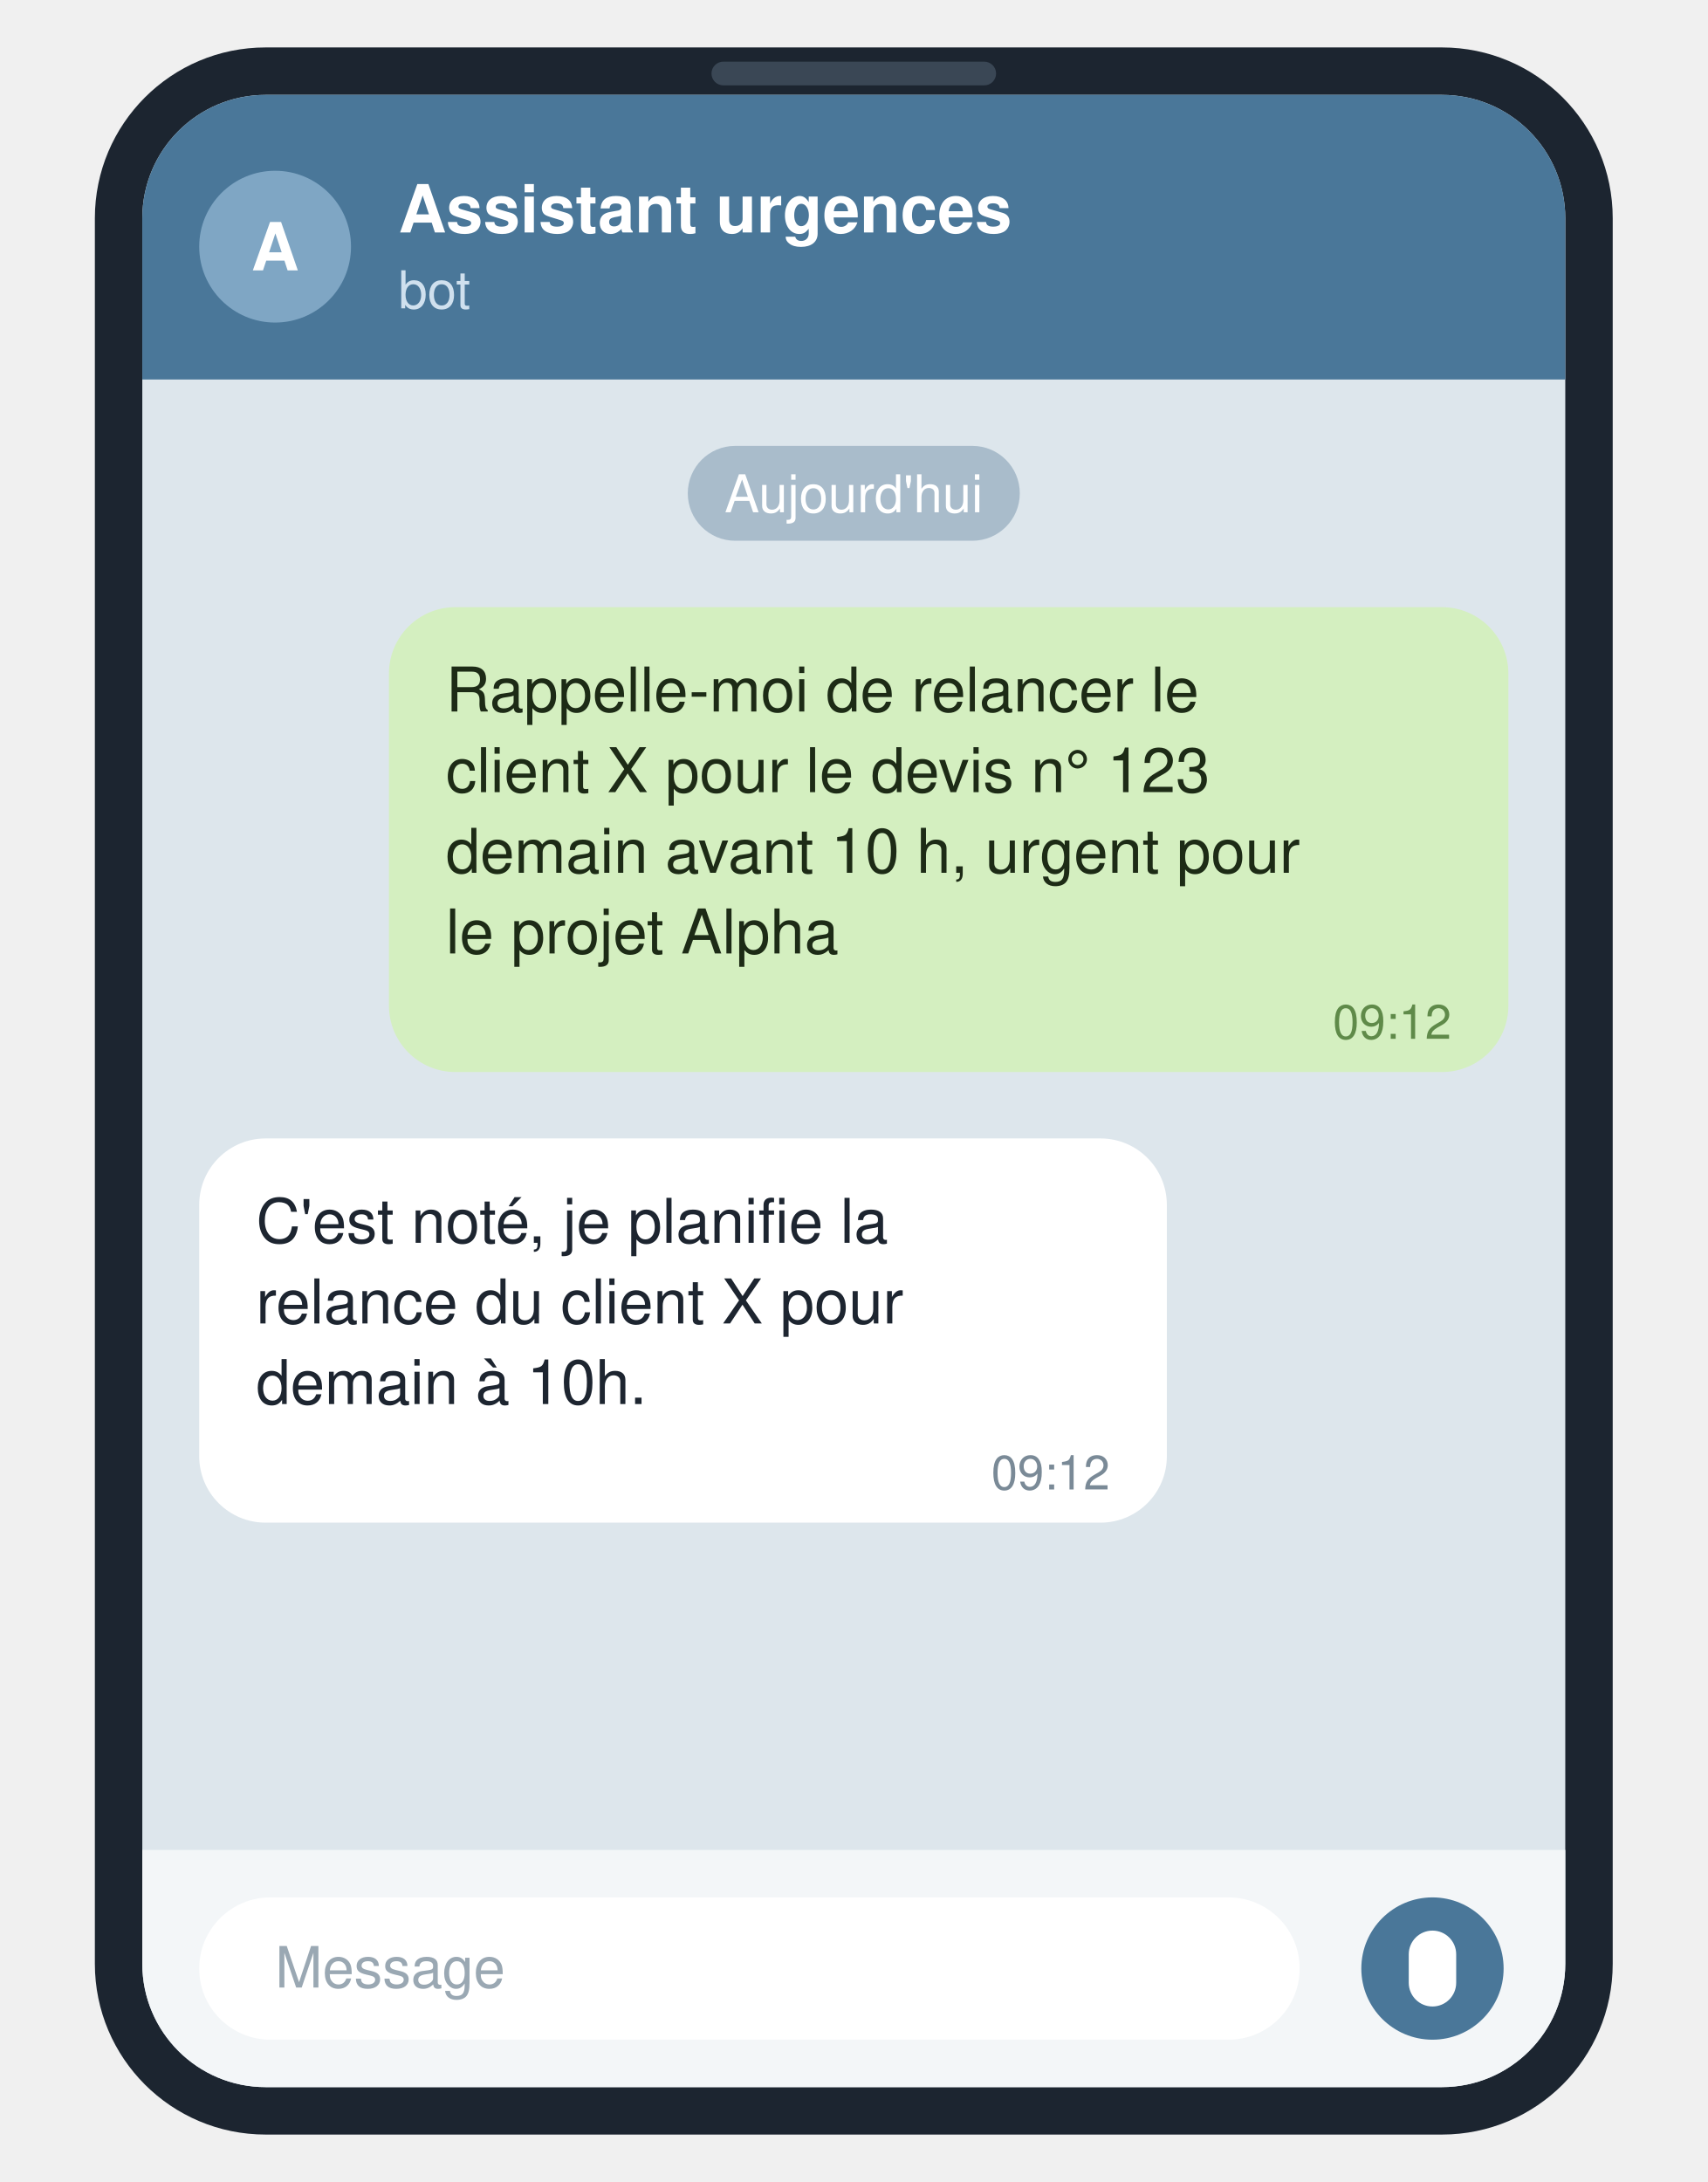
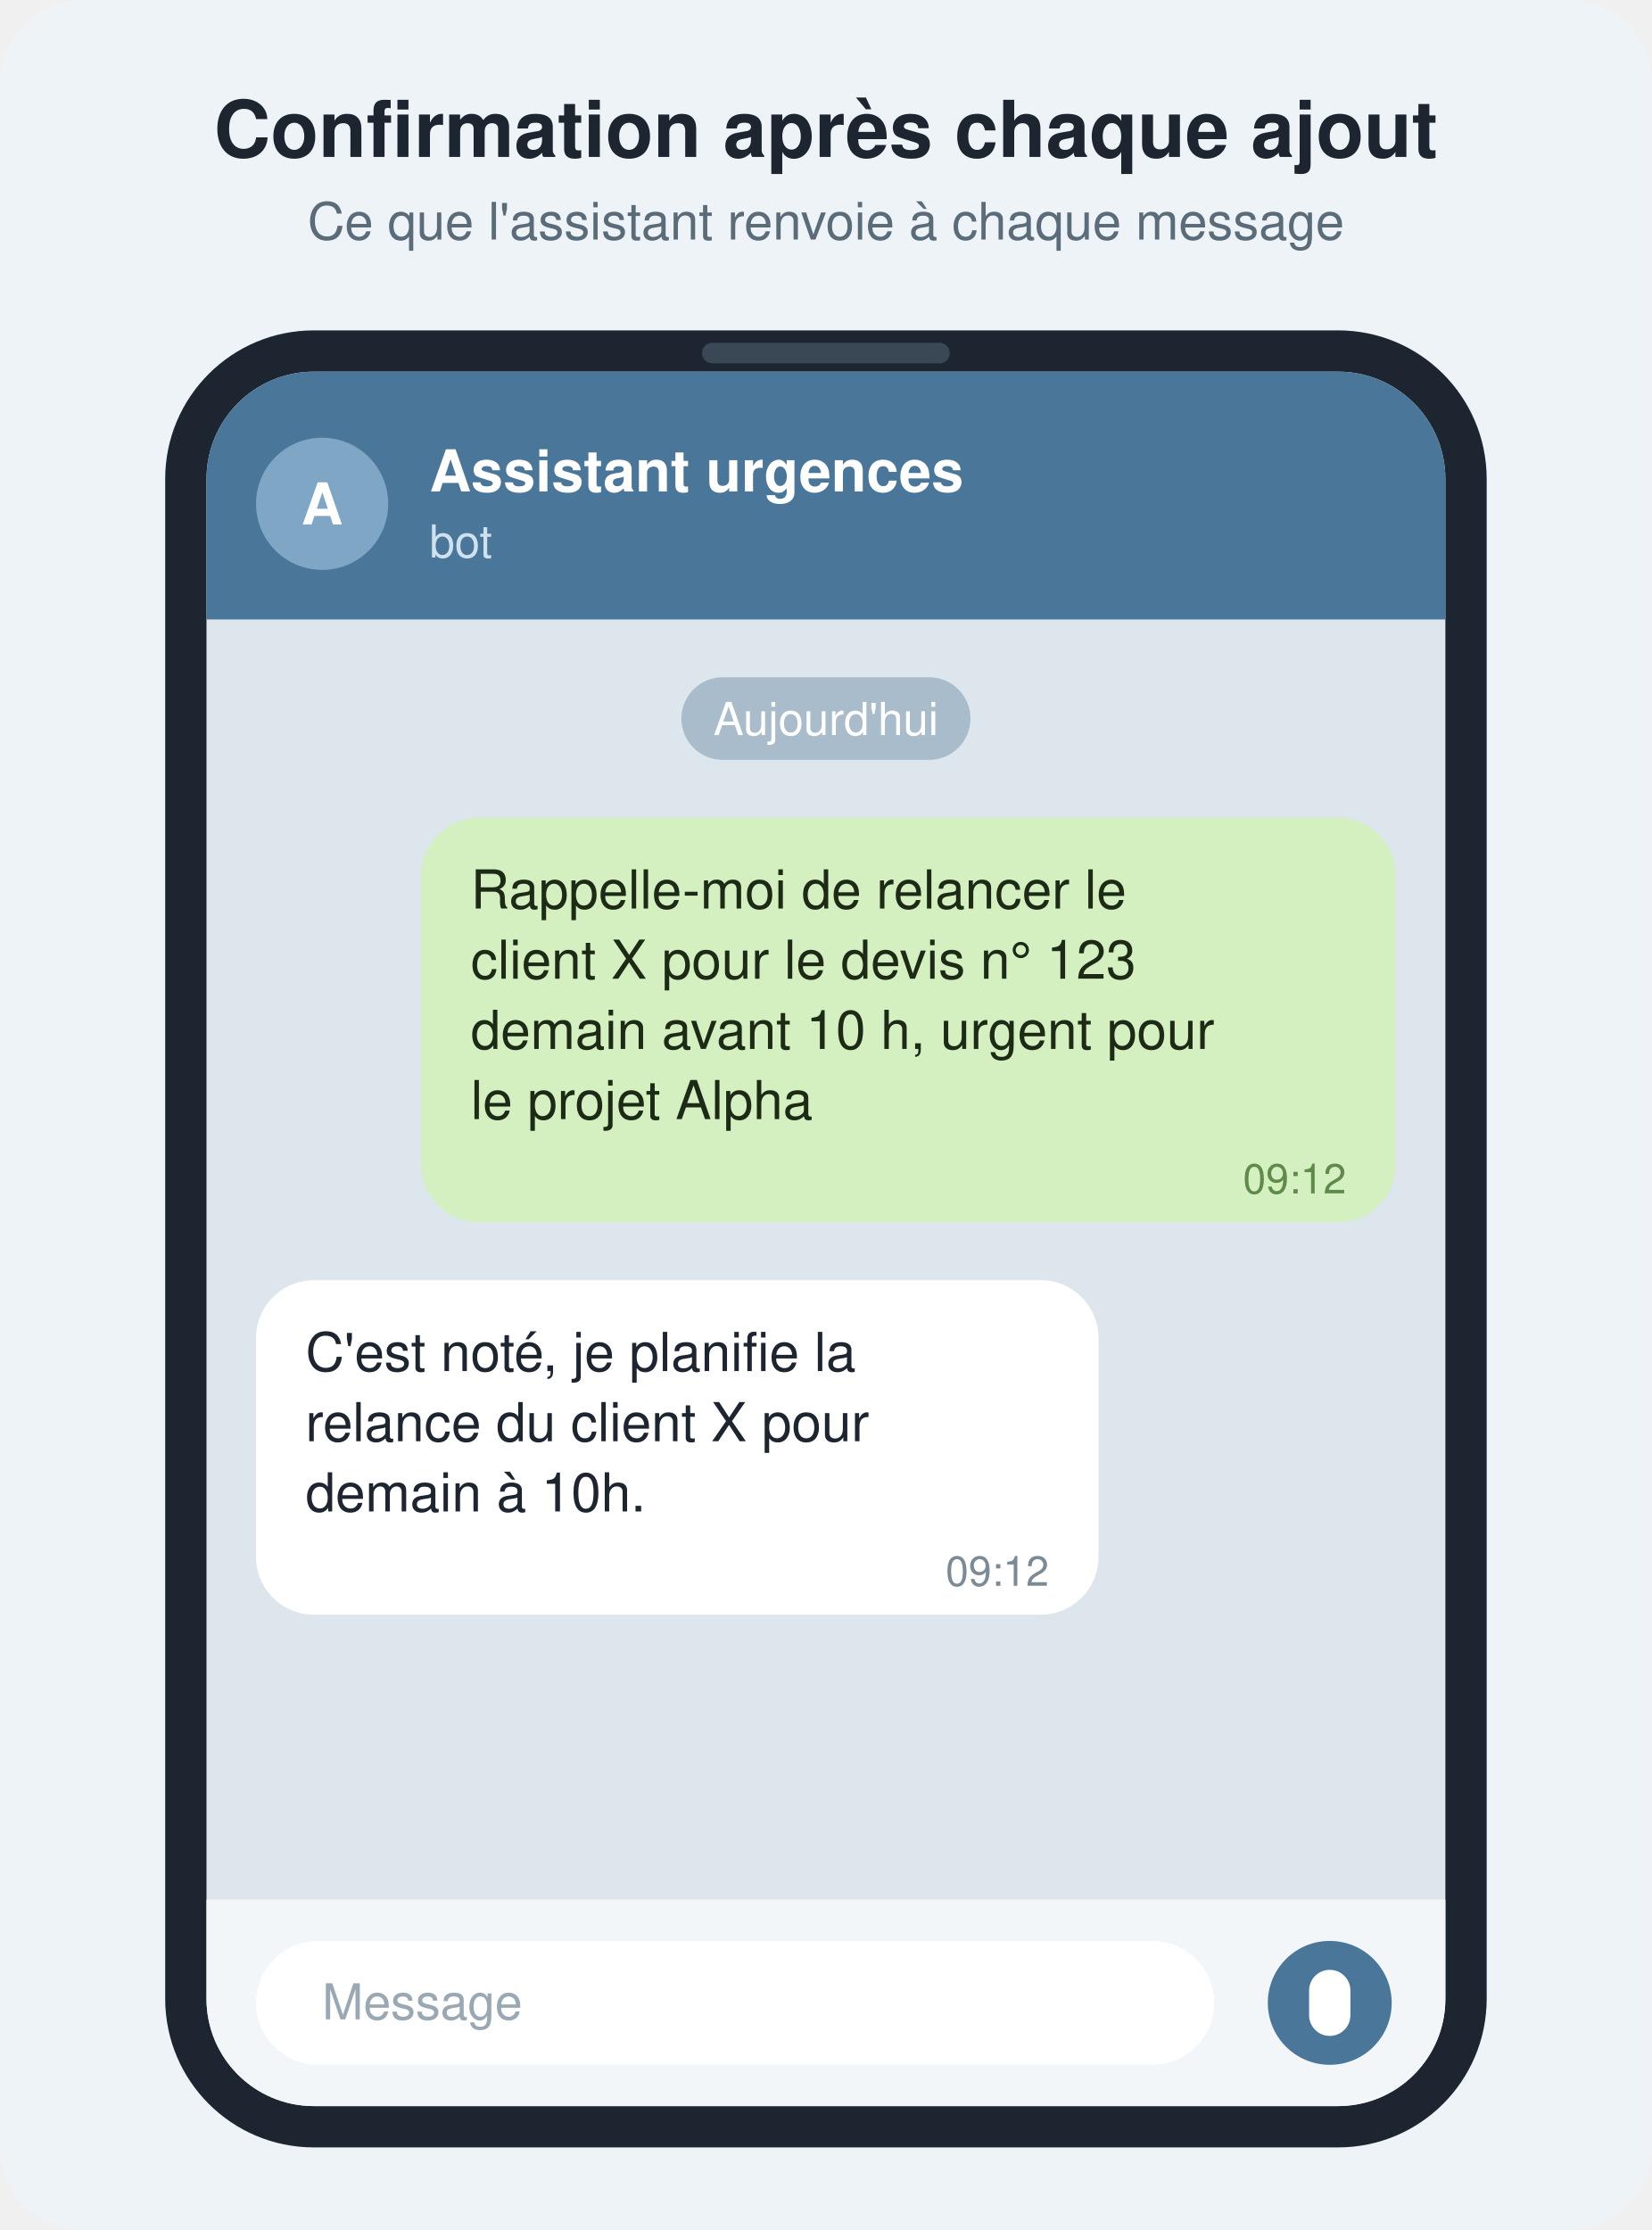
- <svg xmlns="http://www.w3.org/2000/svg" viewBox="0 0 360 460" width="360" height="460" role="img" aria-labelledby="t d">
+ <svg xmlns="http://www.w3.org/2000/svg" viewBox="0 0 400 540" width="400" height="540" role="img" aria-labelledby="t d">
  <defs>
    <clipPath id="screen">
      <rect x="30" y="20" width="300" height="420" rx="26" />
    </clipPath>
  </defs>
-   <rect x="20" y="10" width="320" height="440" rx="36" fill="#1c2530" />
-   <rect x="150" y="13" width="60" height="5" rx="2.5" fill="#3a4755" />
-   <g clip-path="url(#screen)" font-family="Helvetica, Arial, sans-serif">
-     <rect x="30" y="20" width="300" height="420" fill="#dde6ec" />
-     <rect x="30" y="20" width="300" height="60" fill="#4a7799" />
-     <circle cx="58" cy="52" r="16" fill="#7fa6c4" />
-     <text x="58" y="57" font-size="14" font-weight="700" fill="#ffffff" text-anchor="middle">A</text>
-     <text x="84" y="49" font-size="14" font-weight="700" fill="#ffffff">Assistant urgences</text>
-     <text x="84" y="65" font-size="11" fill="#cfe0ee">bot</text>
-     <rect x="145" y="94" width="70" height="20" rx="10" fill="#a9bccb" />
-     <text x="180" y="108" font-size="11" fill="#ffffff" text-anchor="middle">Aujourd'hui</text>
-     <rect x="82" y="128" width="236" height="98" rx="14" fill="#d4efc0" />
-     <g font-size="13" fill="#1d2b16">
-       <text x="94" y="150">Rappelle-moi de relancer le</text>
-       <text x="94" y="167">client X pour le devis n° 123</text>
-       <text x="94" y="184">demain avant 10 h, urgent pour</text>
-       <text x="94" y="201">le projet Alpha</text>
+   <rect width="400" height="540" rx="20" fill="#eef3f7" />
+   <text x="200" y="38" font-family="Helvetica, Arial, sans-serif" font-size="19" font-weight="700" fill="#1c2530" text-anchor="middle">Confirmation après chaque ajout</text>
+   <text x="200" y="58" font-family="Helvetica, Arial, sans-serif" font-size="12.5" fill="#5a6b79" text-anchor="middle">Ce que l'assistant renvoie à chaque message</text>
+   <g transform="translate(20,70)">
+     <rect x="20" y="10" width="320" height="440" rx="36" fill="#1c2530" />
+     <rect x="150" y="13" width="60" height="5" rx="2.5" fill="#3a4755" />
+     <g clip-path="url(#screen)" font-family="Helvetica, Arial, sans-serif">
+       <rect x="30" y="20" width="300" height="420" fill="#dde6ec" />
+       <rect x="30" y="20" width="300" height="60" fill="#4a7799" />
+       <circle cx="58" cy="52" r="16" fill="#7fa6c4" />
+       <text x="58" y="57" font-size="14" font-weight="700" fill="#ffffff" text-anchor="middle">A</text>
+       <text x="84" y="49" font-size="14" font-weight="700" fill="#ffffff">Assistant urgences</text>
+       <text x="84" y="65" font-size="11" fill="#cfe0ee">bot</text>
+       <rect x="145" y="94" width="70" height="20" rx="10" fill="#a9bccb" />
+       <text x="180" y="108" font-size="11" fill="#ffffff" text-anchor="middle">Aujourd'hui</text>
+       <rect x="82" y="128" width="236" height="98" rx="14" fill="#d4efc0" />
+       <g font-size="13" fill="#1d2b16">
+         <text x="94" y="150">Rappelle-moi de relancer le</text>
+         <text x="94" y="167">client X pour le devis n° 123</text>
+         <text x="94" y="184">demain avant 10 h, urgent pour</text>
+         <text x="94" y="201">le projet Alpha</text>
+       </g>
+       <text x="306" y="219" font-size="10" fill="#5f8a49" text-anchor="end">09:12</text>
+       <rect x="42" y="240" width="204" height="81" rx="14" fill="#ffffff" />
+       <g font-size="13" fill="#1d2530">
+         <text x="54" y="262">C'est noté, je planifie la</text>
+         <text x="54" y="279">relance du client X pour</text>
+         <text x="54" y="296">demain à 10h.</text>
+       </g>
+       <text x="234" y="314" font-size="10" fill="#7a8a97" text-anchor="end">09:12</text>
+       <rect x="30" y="390" width="300" height="50" fill="#f3f6f8" />
+       <rect x="42" y="400" width="232" height="30" rx="15" fill="#ffffff" />
+       <text x="58" y="419" font-size="12" fill="#9aa8b3">Message</text>
+       <circle cx="302" cy="415" r="15" fill="#4a7799" />
+       <rect x="297" y="407" width="10" height="16" rx="5" fill="#ffffff" />
    </g>
-     <text x="306" y="219" font-size="10" fill="#5f8a49" text-anchor="end">09:12</text>
-     <rect x="42" y="240" width="204" height="81" rx="14" fill="#ffffff" />
-     <g font-size="13" fill="#1d2530">
-       <text x="54" y="262">C'est noté, je planifie la</text>
-       <text x="54" y="279">relance du client X pour</text>
-       <text x="54" y="296">demain à 10h.</text>
-     </g>
-     <text x="234" y="314" font-size="10" fill="#7a8a97" text-anchor="end">09:12</text>
-     <rect x="30" y="390" width="300" height="50" fill="#f3f6f8" />
-     <rect x="42" y="400" width="232" height="30" rx="15" fill="#ffffff" />
-     <text x="58" y="419" font-size="12" fill="#9aa8b3">Message</text>
-     <circle cx="302" cy="415" r="15" fill="#4a7799" />
-     <rect x="297" y="407" width="10" height="16" rx="5" fill="#ffffff" />
  </g>
</svg>
